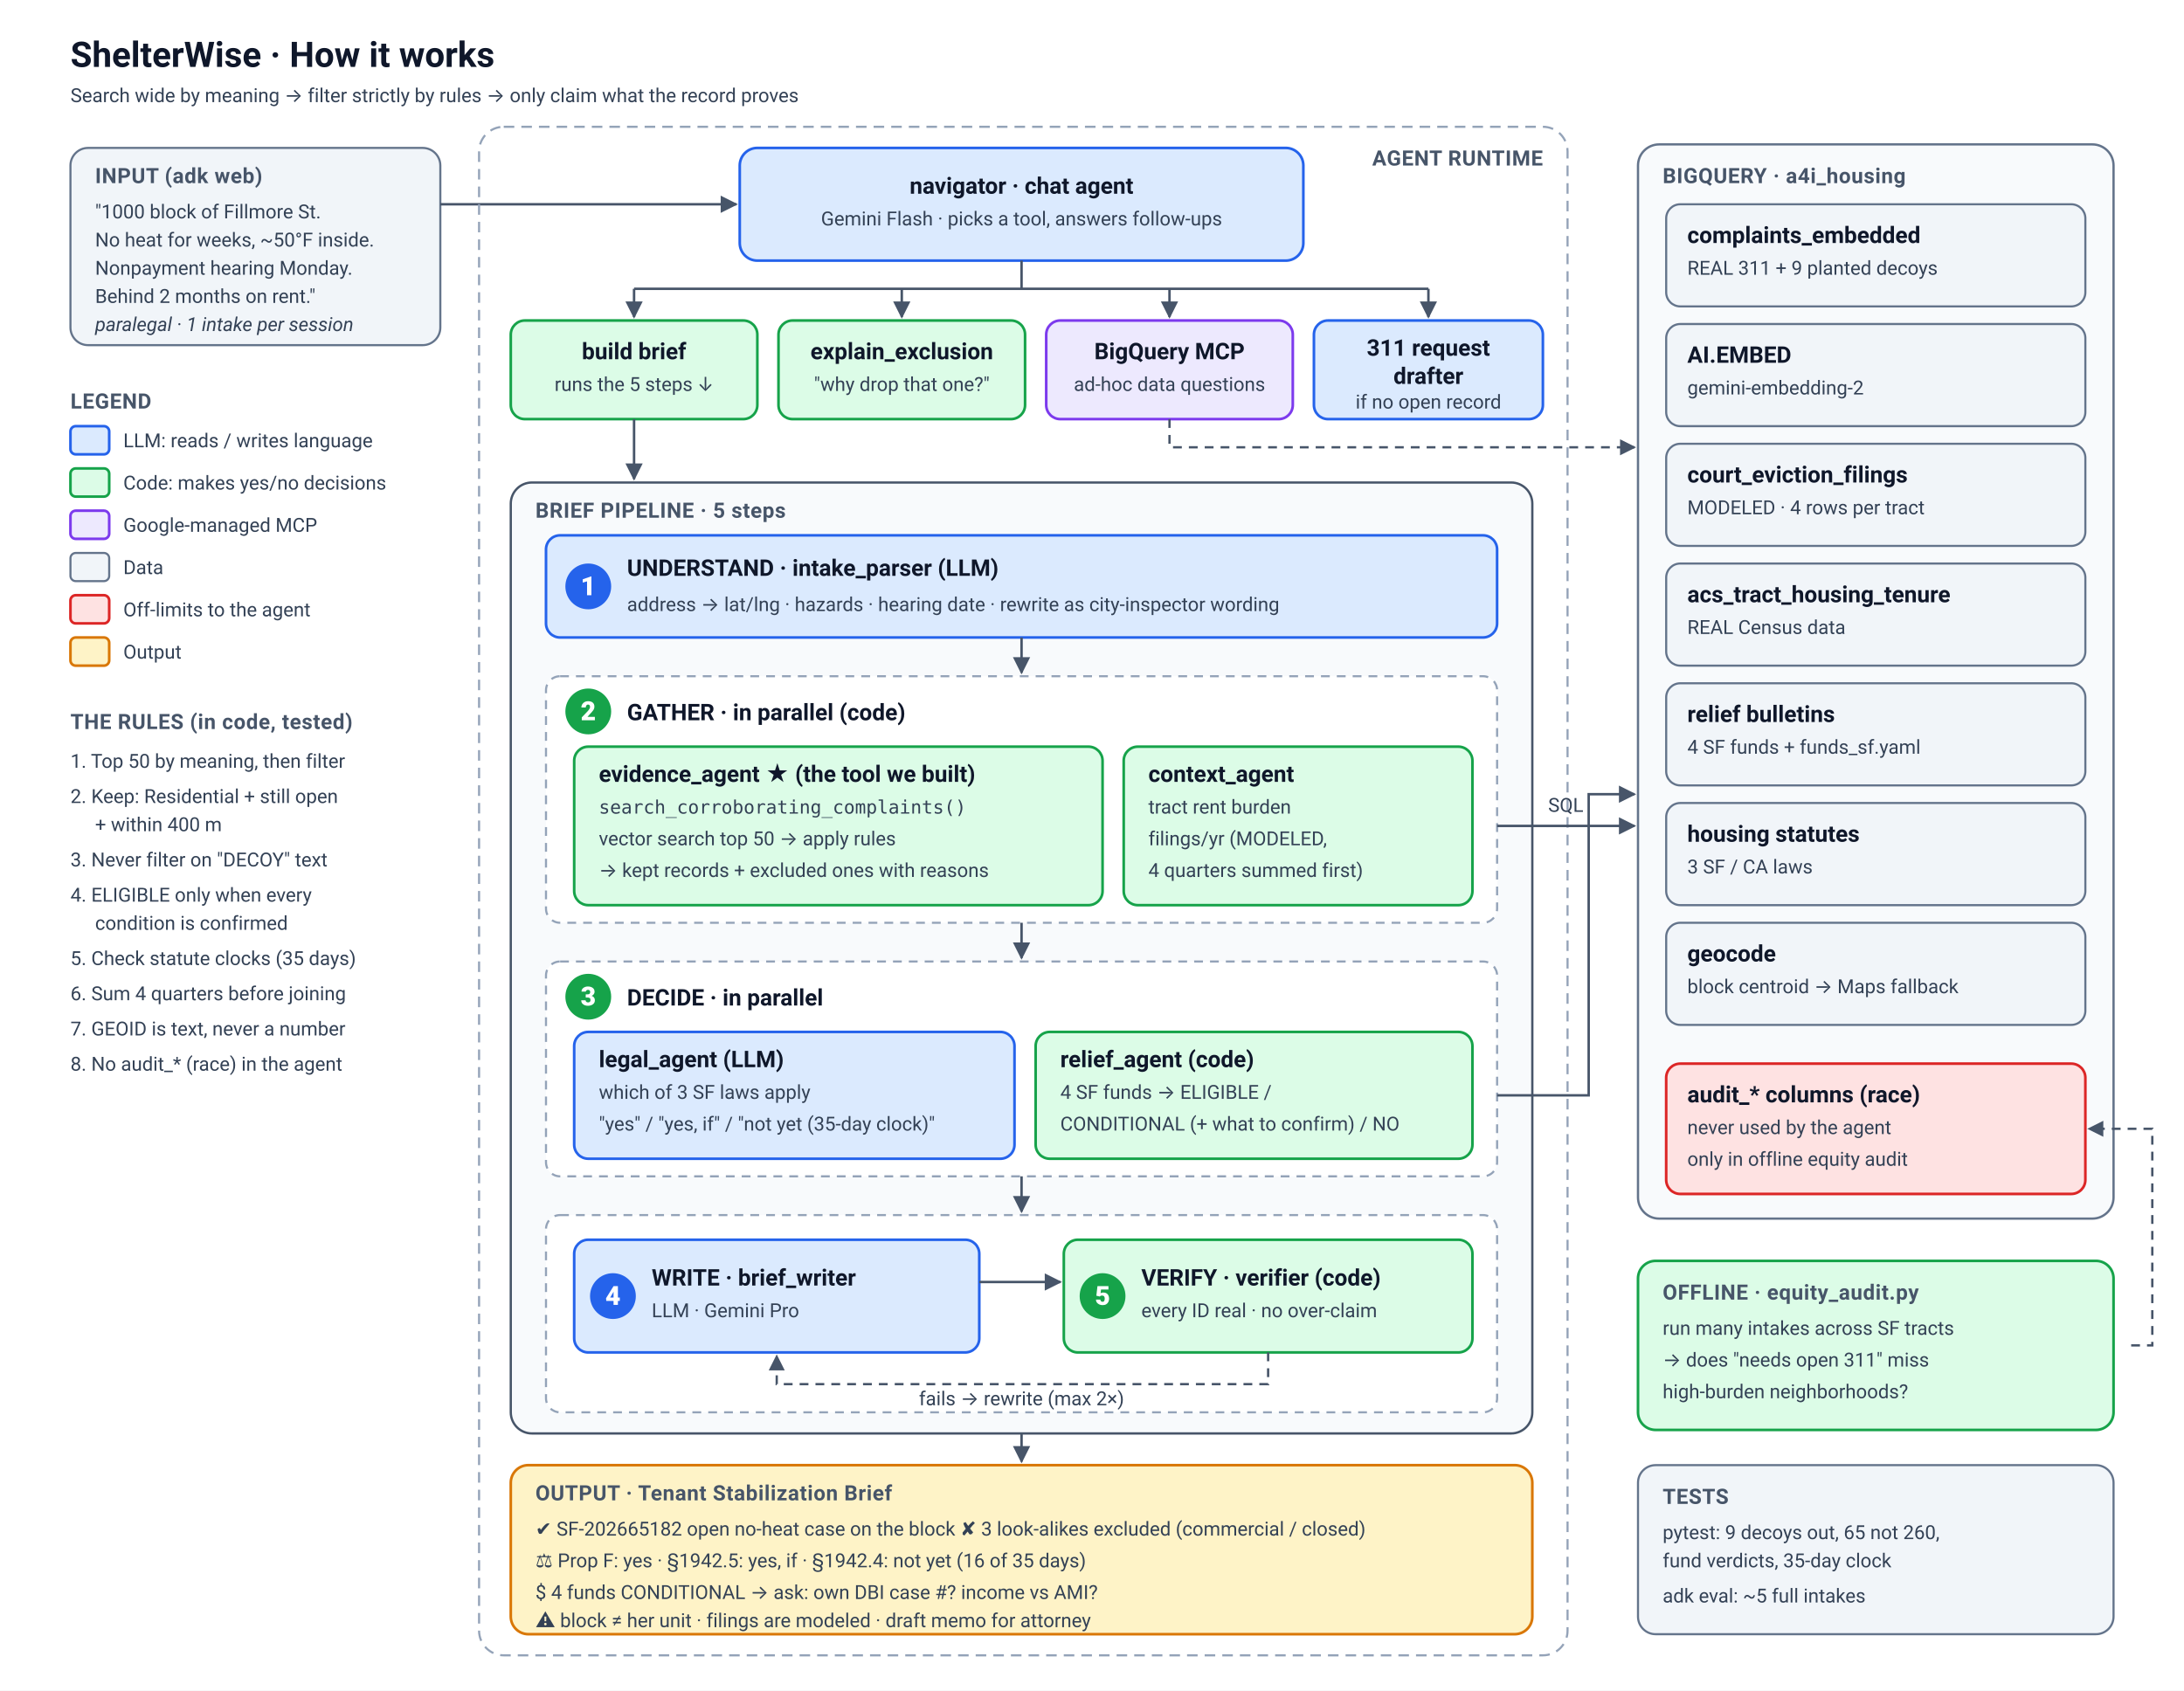
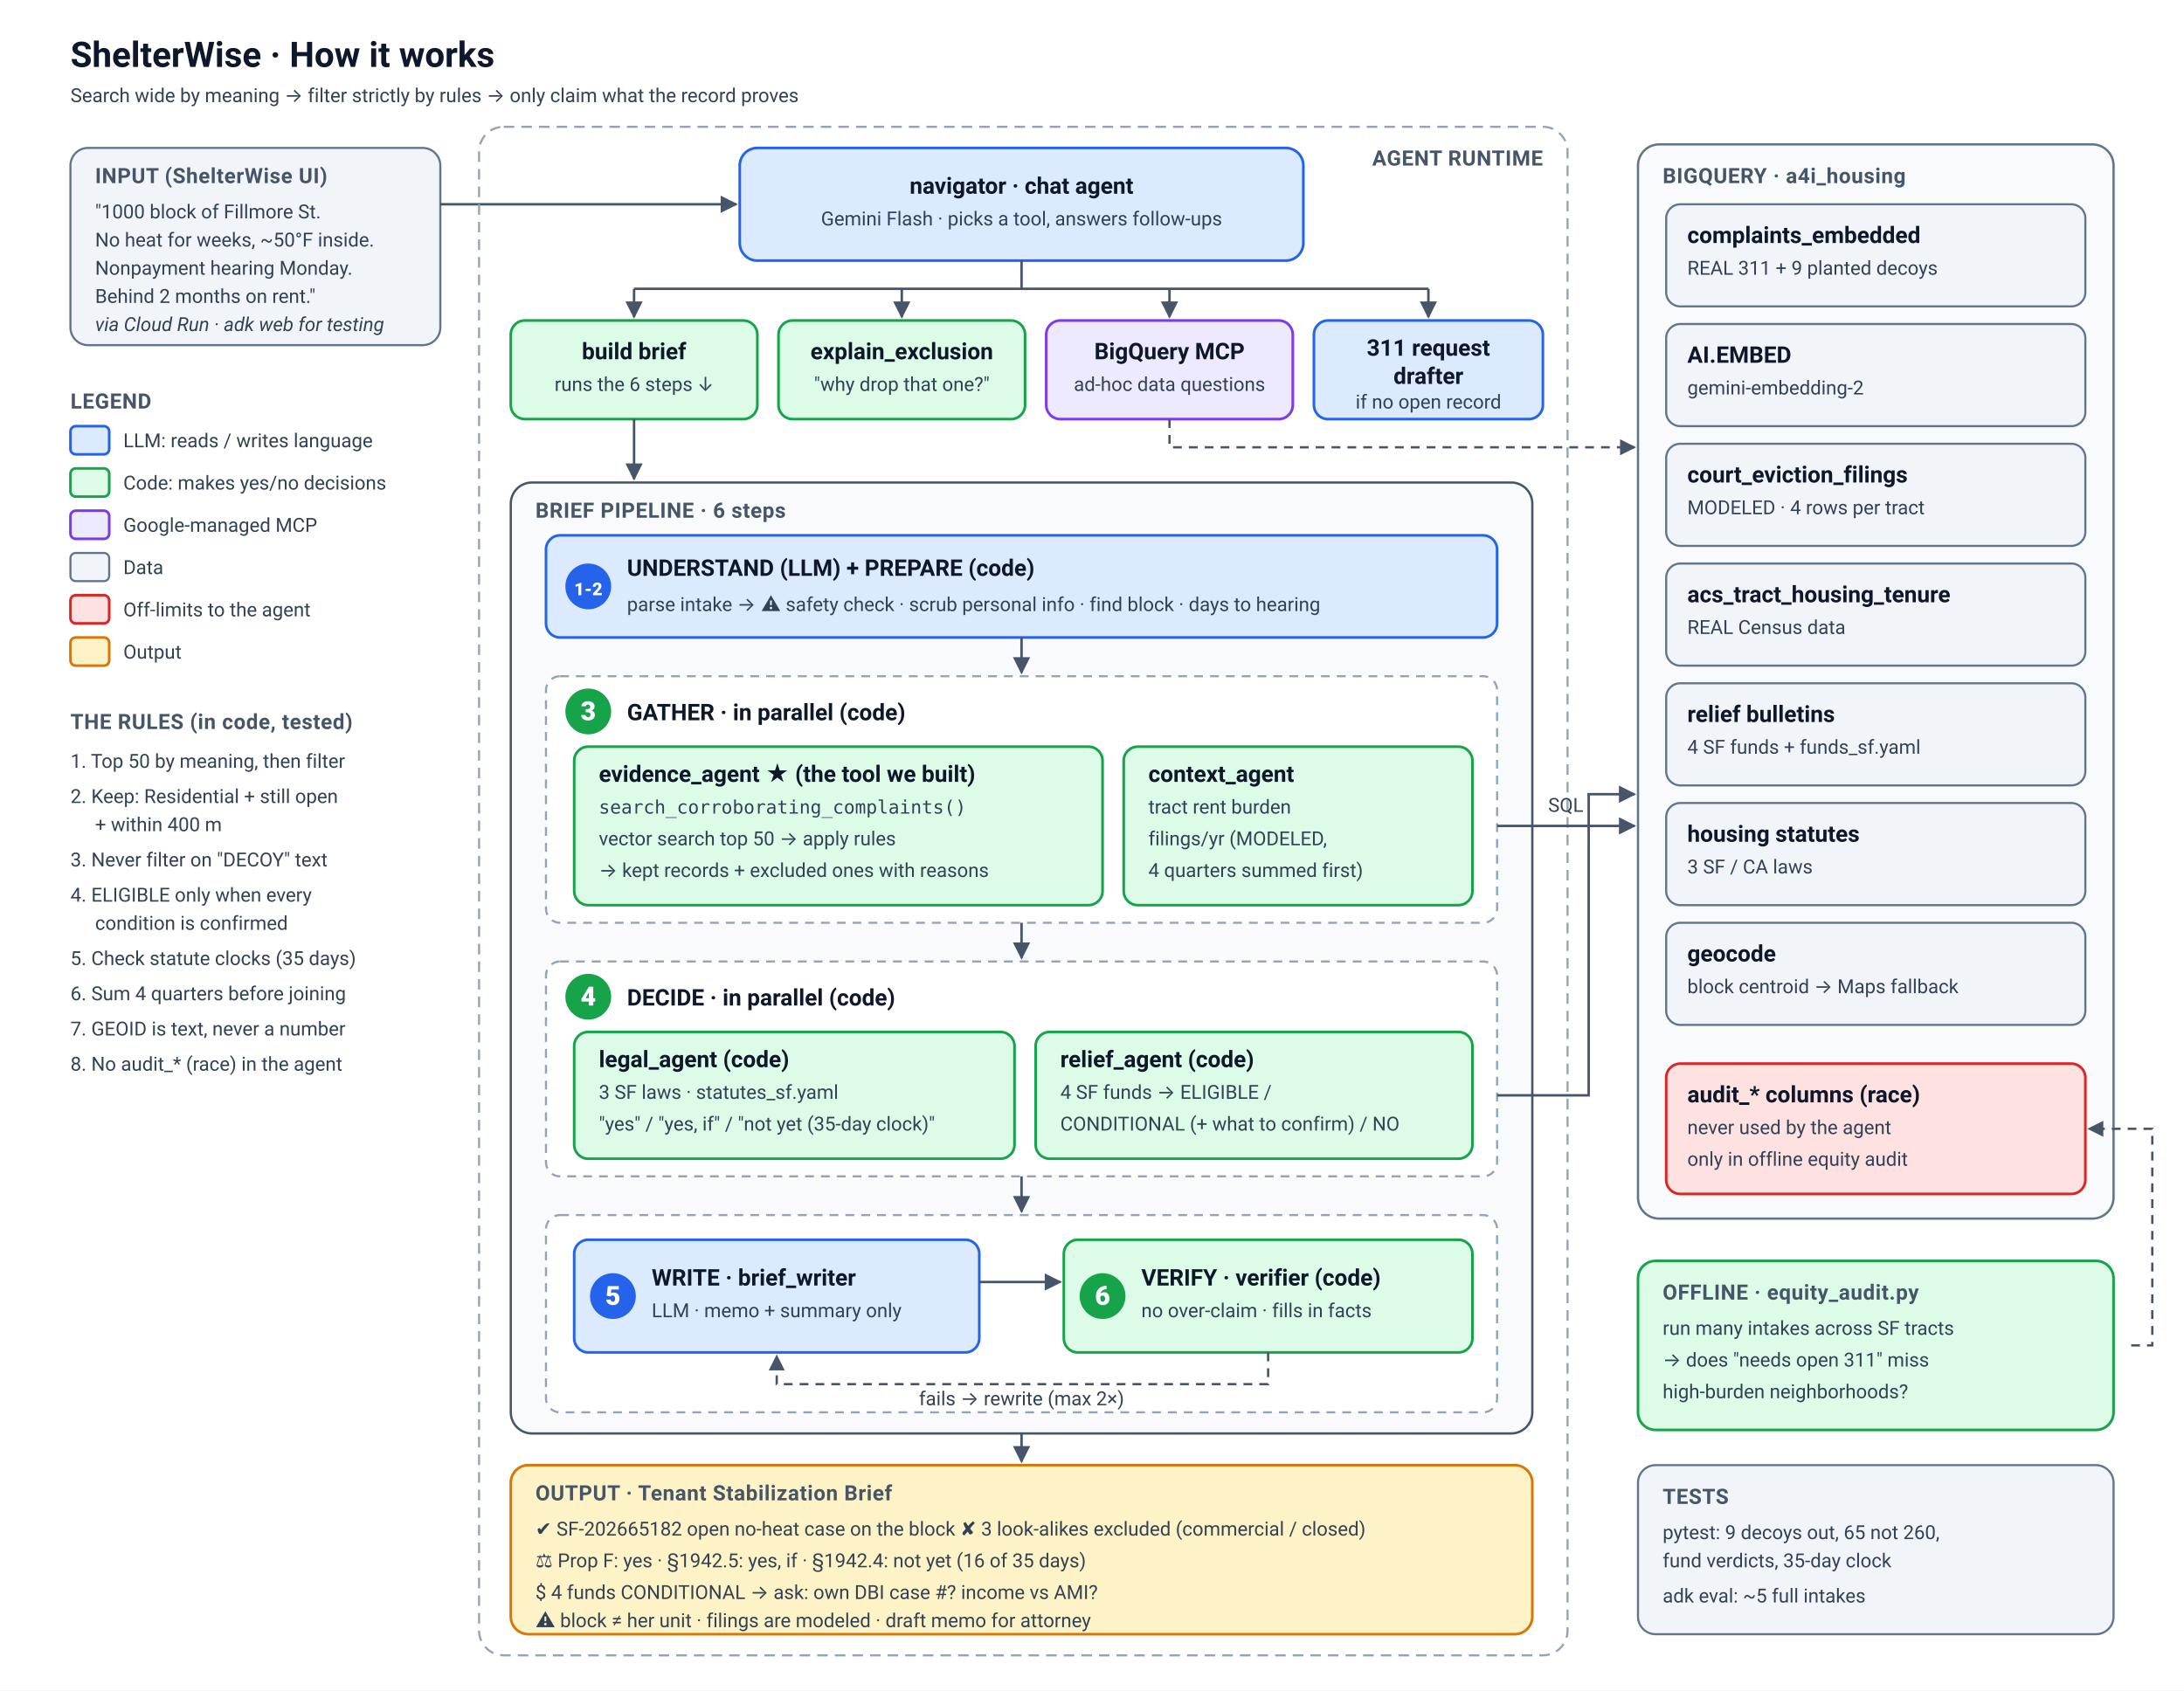
<svg xmlns="http://www.w3.org/2000/svg" viewBox="0 0 1240 960" width="1240" height="960" font-family="system-ui, -apple-system, Segoe UI, Roboto, sans-serif">
  <defs>
    <marker id="arr" viewBox="0 0 10 10" refX="9" refY="5" markerWidth="7" markerHeight="7" orient="auto-start-reverse">
      <path d="M0,0 L10,5 L0,10 z" fill="#475569" />
    </marker>
    <style>
      .t  { font-size: 13px; font-weight: 600; fill: #0f172a; }
      .s  { font-size: 11px; fill: #334155; }
      .m  { font-size: 10.5px; fill: #334155; font-family: ui-monospace, SFMono-Regular, Menlo, monospace; }
      .h  { font-size: 12px; font-weight: 700; fill: #475569; letter-spacing: .3px; }
      .n  { font-size: 15px; font-weight: 800; fill: #ffffff; }
      .llm  { fill: #dbeafe; stroke: #2563eb; stroke-width: 1.5; }
      .code { fill: #dcfce7; stroke: #16a34a; stroke-width: 1.5; }
      .mcp  { fill: #ede9fe; stroke: #7c3aed; stroke-width: 1.5; }
      .data { fill: #f1f5f9; stroke: #64748b; stroke-width: 1.2; }
      .warn { fill: #fee2e2; stroke: #dc2626; stroke-width: 1.5; }
      .out  { fill: #fef3c7; stroke: #d97706; stroke-width: 1.5; }
      .grp  { fill: #ffffff; stroke: #94a3b8; stroke-width: 1.2; stroke-dasharray: 5 4; }
      .ln   { stroke: #475569; stroke-width: 1.4; fill: none; }
      .dln  { stroke: #475569; stroke-width: 1.3; fill: none; stroke-dasharray: 5 4; }
    </style>
  </defs>
  <rect width="1240" height="960" fill="#ffffff" />
  <text x="40" y="38" font-size="20" font-weight="700" fill="#0f172a">ShelterWise · How it works</text>
  <text x="40" y="58" class="s">Search wide by meaning → filter strictly by rules → only claim what the record proves</text>
  <rect x="40" y="84" width="210" height="112" rx="10" class="data" />
-   <text x="54" y="104" class="h">INPUT (adk web)</text>
+   <text x="54" y="104" class="h">INPUT (ShelterWise UI)</text>
  <text x="54" y="124" class="s">"1000 block of Fillmore St.</text>
  <text x="54" y="140" class="s">No heat for weeks, ~50°F inside.</text>
  <text x="54" y="156" class="s">Nonpayment hearing Monday.</text>
  <text x="54" y="172" class="s">Behind 2 months on rent."</text>
-   <text x="54" y="188" class="s" font-style="italic">paralegal · 1 intake per session</text>
+   <text x="54" y="188" class="s" font-style="italic">via Cloud Run · adk web for testing</text>
  <line x1="250" y1="116" x2="418" y2="116" class="ln" marker-end="url(#arr)" />
  <text x="40" y="232" class="h">LEGEND</text>
  <rect x="40" y="242" width="22" height="16" rx="3" class="llm" />
  <text x="70" y="254" class="s">LLM: reads / writes language</text>
  <rect x="40" y="266" width="22" height="16" rx="3" class="code" />
  <text x="70" y="278" class="s">Code: makes yes/no decisions</text>
  <rect x="40" y="290" width="22" height="16" rx="3" class="mcp" />
  <text x="70" y="302" class="s">Google-managed MCP</text>
  <rect x="40" y="314" width="22" height="16" rx="3" class="data" />
  <text x="70" y="326" class="s">Data</text>
  <rect x="40" y="338" width="22" height="16" rx="3" class="warn" />
  <text x="70" y="350" class="s">Off-limits to the agent</text>
  <rect x="40" y="362" width="22" height="16" rx="3" class="out" />
  <text x="70" y="374" class="s">Output</text>
  <text x="40" y="414" class="h">THE RULES (in code, tested)</text>
  <text x="40" y="436" class="s">1. Top 50 by meaning, then filter</text>
  <text x="40" y="456" class="s">2. Keep: Residential + still open</text>
  <text x="54" y="472" class="s">+ within 400 m</text>
  <text x="40" y="492" class="s">3. Never filter on "DECOY" text</text>
  <text x="40" y="512" class="s">4. ELIGIBLE only when every</text>
  <text x="54" y="528" class="s">condition is confirmed</text>
  <text x="40" y="548" class="s">5. Check statute clocks (35 days)</text>
  <text x="40" y="568" class="s">6. Sum 4 quarters before joining</text>
  <text x="40" y="588" class="s">7. GEOID is text, never a number</text>
  <text x="40" y="608" class="s">8. No audit_* (race) in the agent</text>
  <rect x="272" y="72" width="618" height="868" rx="14" fill="none" stroke="#94a3b8" stroke-width="1.2" stroke-dasharray="6 4" />
  <text x="876" y="94" text-anchor="end" class="h">AGENT RUNTIME</text>
  <rect x="420" y="84" width="320" height="64" rx="10" class="llm" />
  <text x="580" y="110" text-anchor="middle" class="t">navigator · chat agent</text>
  <text x="580" y="128" text-anchor="middle" class="s">Gemini Flash · picks a tool, answers follow-ups</text>
  <line x1="580" y1="148" x2="580" y2="164" class="ln" />
  <path d="M360,164 H811" class="ln" />
  <line x1="360" y1="164" x2="360" y2="180" class="ln" marker-end="url(#arr)" />
  <line x1="512" y1="164" x2="512" y2="180" class="ln" marker-end="url(#arr)" />
  <line x1="664" y1="164" x2="664" y2="180" class="ln" marker-end="url(#arr)" />
  <line x1="811" y1="164" x2="811" y2="180" class="ln" marker-end="url(#arr)" />
  <rect x="290" y="182" width="140" height="56" rx="8" class="code" />
  <text x="360" y="204" text-anchor="middle" class="t">build brief</text>
-   <text x="360" y="222" text-anchor="middle" class="s">runs the 5 steps ↓</text>
+   <text x="360" y="222" text-anchor="middle" class="s">runs the 6 steps ↓</text>
  <rect x="442" y="182" width="140" height="56" rx="8" class="code" />
  <text x="512" y="204" text-anchor="middle" class="t">explain_exclusion</text>
  <text x="512" y="222" text-anchor="middle" class="s">"why drop that one?"</text>
  <rect x="594" y="182" width="140" height="56" rx="8" class="mcp" />
  <text x="664" y="204" text-anchor="middle" class="t">BigQuery MCP</text>
  <text x="664" y="222" text-anchor="middle" class="s">ad-hoc data questions</text>
  <rect x="746" y="182" width="130" height="56" rx="8" class="llm" />
  <text x="811" y="202" text-anchor="middle" class="t">311 request</text>
  <text x="811" y="218" text-anchor="middle" class="t">drafter</text>
  <text x="811" y="232" text-anchor="middle" class="s">if no open record</text>
  <path d="M664,238 V254 H928" class="dln" marker-end="url(#arr)" />
  <line x1="360" y1="238" x2="360" y2="272" class="ln" marker-end="url(#arr)" />
  <rect x="290" y="274" width="580" height="540" rx="12" fill="#f8fafc" stroke="#475569" stroke-width="1.3" />
-   <text x="304" y="294" class="h">BRIEF PIPELINE · 5 steps</text>
+   <text x="304" y="294" class="h">BRIEF PIPELINE · 6 steps</text>
  <rect x="310" y="304" width="540" height="58" rx="8" class="llm" />
  <circle cx="334" cy="333" r="13" fill="#2563eb" />
-   <text x="334" y="338" text-anchor="middle" class="n">1</text>
-   <text x="356" y="327" class="t">UNDERSTAND · intake_parser (LLM)</text>
-   <text x="356" y="347" class="s">address → lat/lng · hazards · hearing date · rewrite as city-inspector wording</text>
+   <text x="334" y="338" text-anchor="middle" class="n" style="font-size:10px">1-2</text>
+   <text x="356" y="327" class="t">UNDERSTAND (LLM) + PREPARE (code)</text>
+   <text x="356" y="347" class="s">parse intake → ⚠ safety check · scrub personal info · find block · days to hearing</text>
  <line x1="580" y1="362" x2="580" y2="382" class="ln" marker-end="url(#arr)" />
  <rect x="310" y="384" width="540" height="140" rx="8" class="grp" />
  <circle cx="334" cy="404" r="13" fill="#16a34a" />
-   <text x="334" y="409" text-anchor="middle" class="n">2</text>
+   <text x="334" y="409" text-anchor="middle" class="n">3</text>
  <text x="356" y="409" class="t">GATHER · in parallel (code)</text>
  <rect x="326" y="424" width="300" height="90" rx="8" class="code" stroke-width="2.5" />
  <text x="340" y="444" class="t">evidence_agent ★ (the tool we built)</text>
  <text x="340" y="462" class="m">search_corroborating_complaints()</text>
  <text x="340" y="480" class="s">vector search top 50 → apply rules</text>
  <text x="340" y="498" class="s">→ kept records + excluded ones with reasons</text>
  <rect x="638" y="424" width="198" height="90" rx="8" class="code" />
  <text x="652" y="444" class="t">context_agent</text>
  <text x="652" y="462" class="s">tract rent burden</text>
  <text x="652" y="480" class="s">filings/yr (MODELED,</text>
  <text x="652" y="498" class="s">4 quarters summed first)</text>
  <line x1="580" y1="524" x2="580" y2="544" class="ln" marker-end="url(#arr)" />
  <rect x="310" y="546" width="540" height="122" rx="8" class="grp" />
  <circle cx="334" cy="566" r="13" fill="#16a34a" />
-   <text x="334" y="571" text-anchor="middle" class="n">3</text>
-   <text x="356" y="571" class="t">DECIDE · in parallel</text>
-   <rect x="326" y="586" width="250" height="72" rx="8" class="llm" />
-   <text x="340" y="606" class="t">legal_agent (LLM)</text>
-   <text x="340" y="624" class="s">which of 3 SF laws apply</text>
+   <text x="334" y="571" text-anchor="middle" class="n">4</text>
+   <text x="356" y="571" class="t">DECIDE · in parallel (code)</text>
+   <rect x="326" y="586" width="250" height="72" rx="8" class="code" />
+   <text x="340" y="606" class="t">legal_agent (code)</text>
+   <text x="340" y="624" class="s">3 SF laws · statutes_sf.yaml</text>
  <text x="340" y="642" class="s">"yes" / "yes, if" / "not yet (35-day clock)"</text>
  <rect x="588" y="586" width="248" height="72" rx="8" class="code" />
  <text x="602" y="606" class="t">relief_agent (code)</text>
  <text x="602" y="624" class="s">4 SF funds → ELIGIBLE /</text>
  <text x="602" y="642" class="s">CONDITIONAL (+ what to confirm) / NO</text>
  <line x1="580" y1="668" x2="580" y2="688" class="ln" marker-end="url(#arr)" />
  <rect x="310" y="690" width="540" height="112" rx="8" class="grp" />
  <rect x="326" y="704" width="230" height="64" rx="8" class="llm" />
  <circle cx="348" cy="736" r="13" fill="#2563eb" />
-   <text x="348" y="741" text-anchor="middle" class="n">4</text>
+   <text x="348" y="741" text-anchor="middle" class="n">5</text>
  <text x="370" y="730" class="t">WRITE · brief_writer</text>
-   <text x="370" y="748" class="s">LLM · Gemini Pro</text>
+   <text x="370" y="748" class="s">LLM · memo + summary only</text>
  <rect x="604" y="704" width="232" height="64" rx="8" class="code" />
  <circle cx="626" cy="736" r="13" fill="#16a34a" />
-   <text x="626" y="741" text-anchor="middle" class="n">5</text>
+   <text x="626" y="741" text-anchor="middle" class="n">6</text>
  <text x="648" y="730" class="t">VERIFY · verifier (code)</text>
-   <text x="648" y="748" class="s">every ID real · no over-claim</text>
+   <text x="648" y="748" class="s">no over-claim · fills in facts</text>
  <line x1="556" y1="728" x2="602" y2="728" class="ln" marker-end="url(#arr)" />
  <path d="M720,768 V786 H441 V770" class="dln" marker-end="url(#arr)" />
  <text x="580" y="798" text-anchor="middle" class="s">fails → rewrite (max 2×)</text>
  <line x1="580" y1="814" x2="580" y2="830" class="ln" marker-end="url(#arr)" />
  <rect x="290" y="832" width="580" height="96" rx="10" class="out" />
  <text x="304" y="852" class="h">OUTPUT · Tenant Stabilization Brief</text>
  <text x="304" y="872" class="s">✔ SF-202665182 open no-heat case on the block   ✘ 3 look-alikes excluded (commercial / closed)</text>
  <text x="304" y="890" class="s">⚖ Prop F: yes · §1942.5: yes, if · §1942.4: not yet (16 of 35 days)</text>
  <text x="304" y="908" class="s">$ 4 funds CONDITIONAL → ask: own DBI case #? income vs AMI?</text>
  <text x="304" y="924" class="s">⚠ block ≠ her unit · filings are modeled · draft memo for attorney</text>
  <line x1="850" y1="469" x2="928" y2="469" class="ln" marker-end="url(#arr)" />
  <text x="889" y="461" text-anchor="middle" class="s">SQL</text>
  <path d="M850,622 H902 V451 H928" class="ln" marker-end="url(#arr)" />
  <rect x="930" y="82" width="270" height="610" rx="12" fill="#f8fafc" stroke="#64748b" stroke-width="1.3" />
  <text x="944" y="104" class="h">BIGQUERY · a4i_housing</text>
  <rect x="946" y="116" width="238" height="58" rx="8" class="data" stroke-width="2" />
  <text x="958" y="138" class="t">complaints_embedded</text>
  <text x="958" y="156" class="s">REAL 311 + 9 planted decoys</text>
  <rect x="946" y="184" width="238" height="58" rx="8" class="data" />
  <text x="958" y="206" class="t">AI.EMBED</text>
  <text x="958" y="224" class="s">gemini-embedding-2</text>
  <rect x="946" y="252" width="238" height="58" rx="8" class="data" />
  <text x="958" y="274" class="t">court_eviction_filings</text>
  <text x="958" y="292" class="s">MODELED · 4 rows per tract</text>
  <rect x="946" y="320" width="238" height="58" rx="8" class="data" />
  <text x="958" y="342" class="t">acs_tract_housing_tenure</text>
  <text x="958" y="360" class="s">REAL Census data</text>
  <rect x="946" y="388" width="238" height="58" rx="8" class="data" />
  <text x="958" y="410" class="t">relief bulletins</text>
  <text x="958" y="428" class="s">4 SF funds + funds_sf.yaml</text>
  <rect x="946" y="456" width="238" height="58" rx="8" class="data" />
  <text x="958" y="478" class="t">housing statutes</text>
  <text x="958" y="496" class="s">3 SF / CA laws</text>
  <rect x="946" y="524" width="238" height="58" rx="8" class="data" />
  <text x="958" y="546" class="t">geocode</text>
  <text x="958" y="564" class="s">block centroid → Maps fallback</text>
  <rect x="946" y="604" width="238" height="74" rx="8" class="warn" />
  <text x="958" y="626" class="t">audit_* columns (race)</text>
  <text x="958" y="644" class="s">never used by the agent</text>
  <text x="958" y="662" class="s">only in offline equity audit</text>
  <rect x="930" y="716" width="270" height="96" rx="10" class="code" />
  <text x="944" y="738" class="h">OFFLINE · equity_audit.py</text>
  <text x="944" y="758" class="s">run many intakes across SF tracts</text>
  <text x="944" y="776" class="s">→ does "needs open 311" miss</text>
  <text x="944" y="794" class="s">high-burden neighborhoods?</text>
  <path d="M1210,764 H1222 V641 H1186" class="dln" marker-end="url(#arr)" />
  <rect x="930" y="832" width="270" height="96" rx="10" class="data" />
  <text x="944" y="854" class="h">TESTS</text>
  <text x="944" y="874" class="s">pytest: 9 decoys out, 65 not 260,</text>
  <text x="944" y="890" class="s">fund verdicts, 35-day clock</text>
  <text x="944" y="910" class="s">adk eval: ~5 full intakes</text>
</svg>
